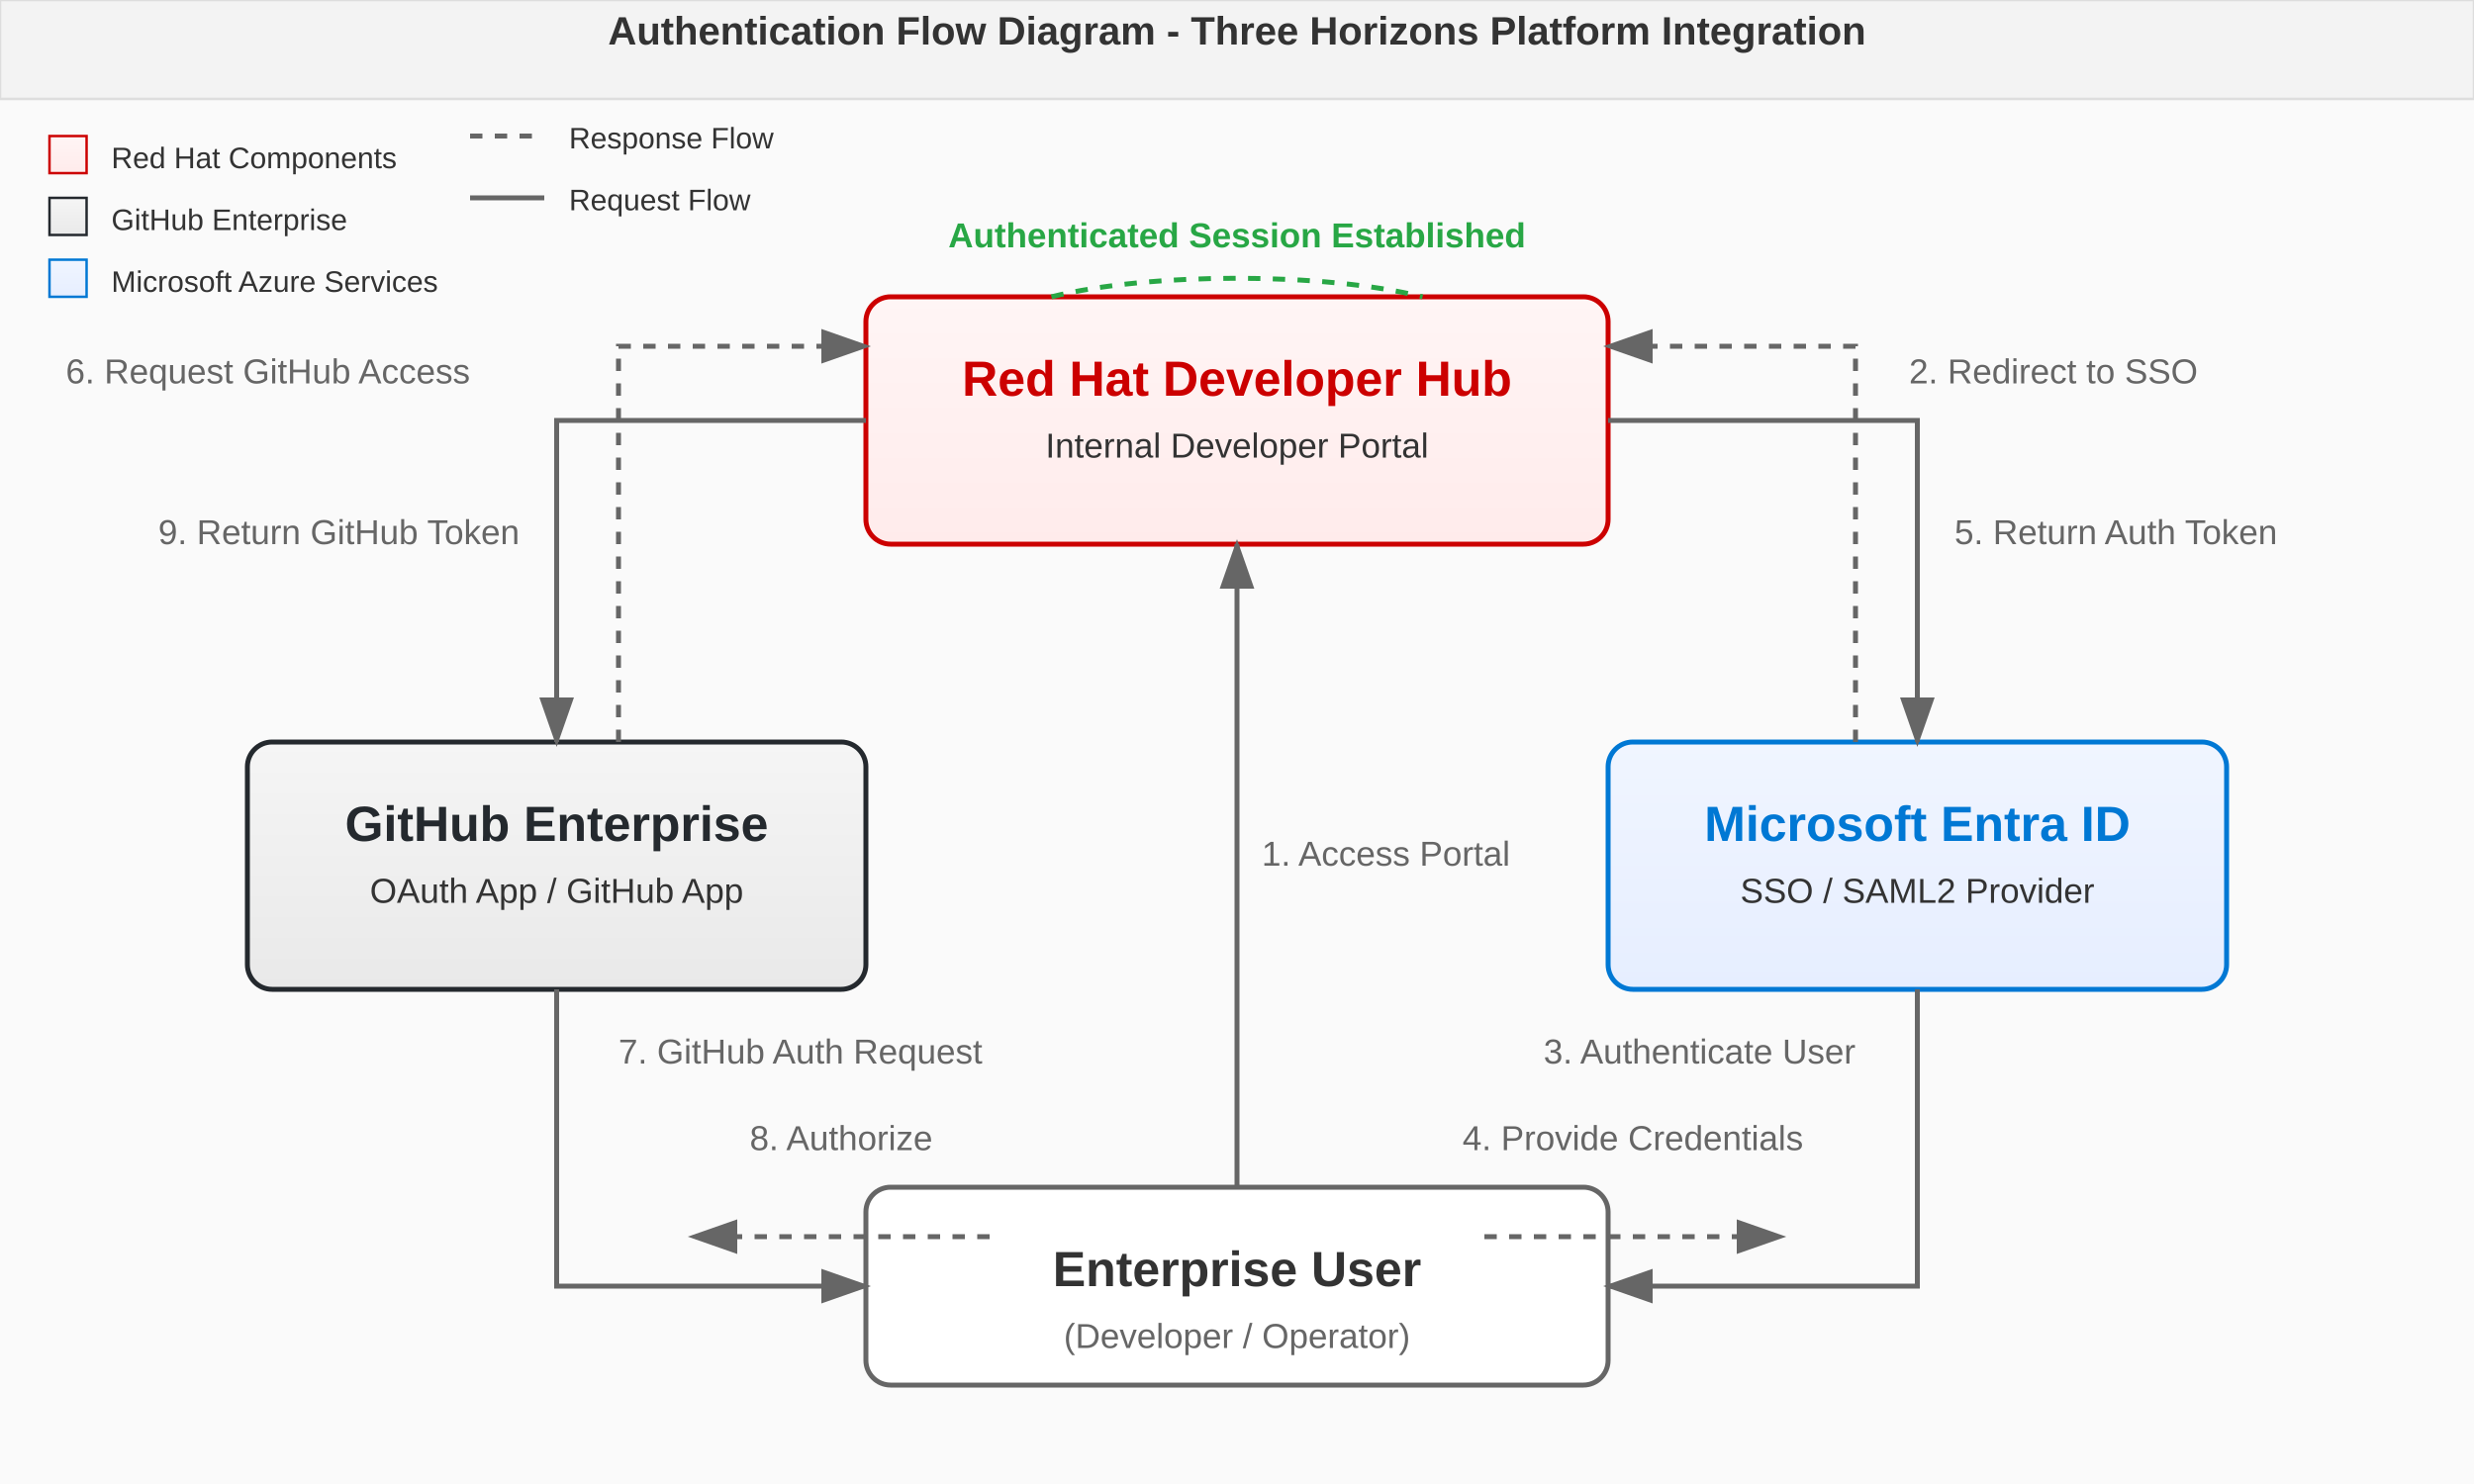
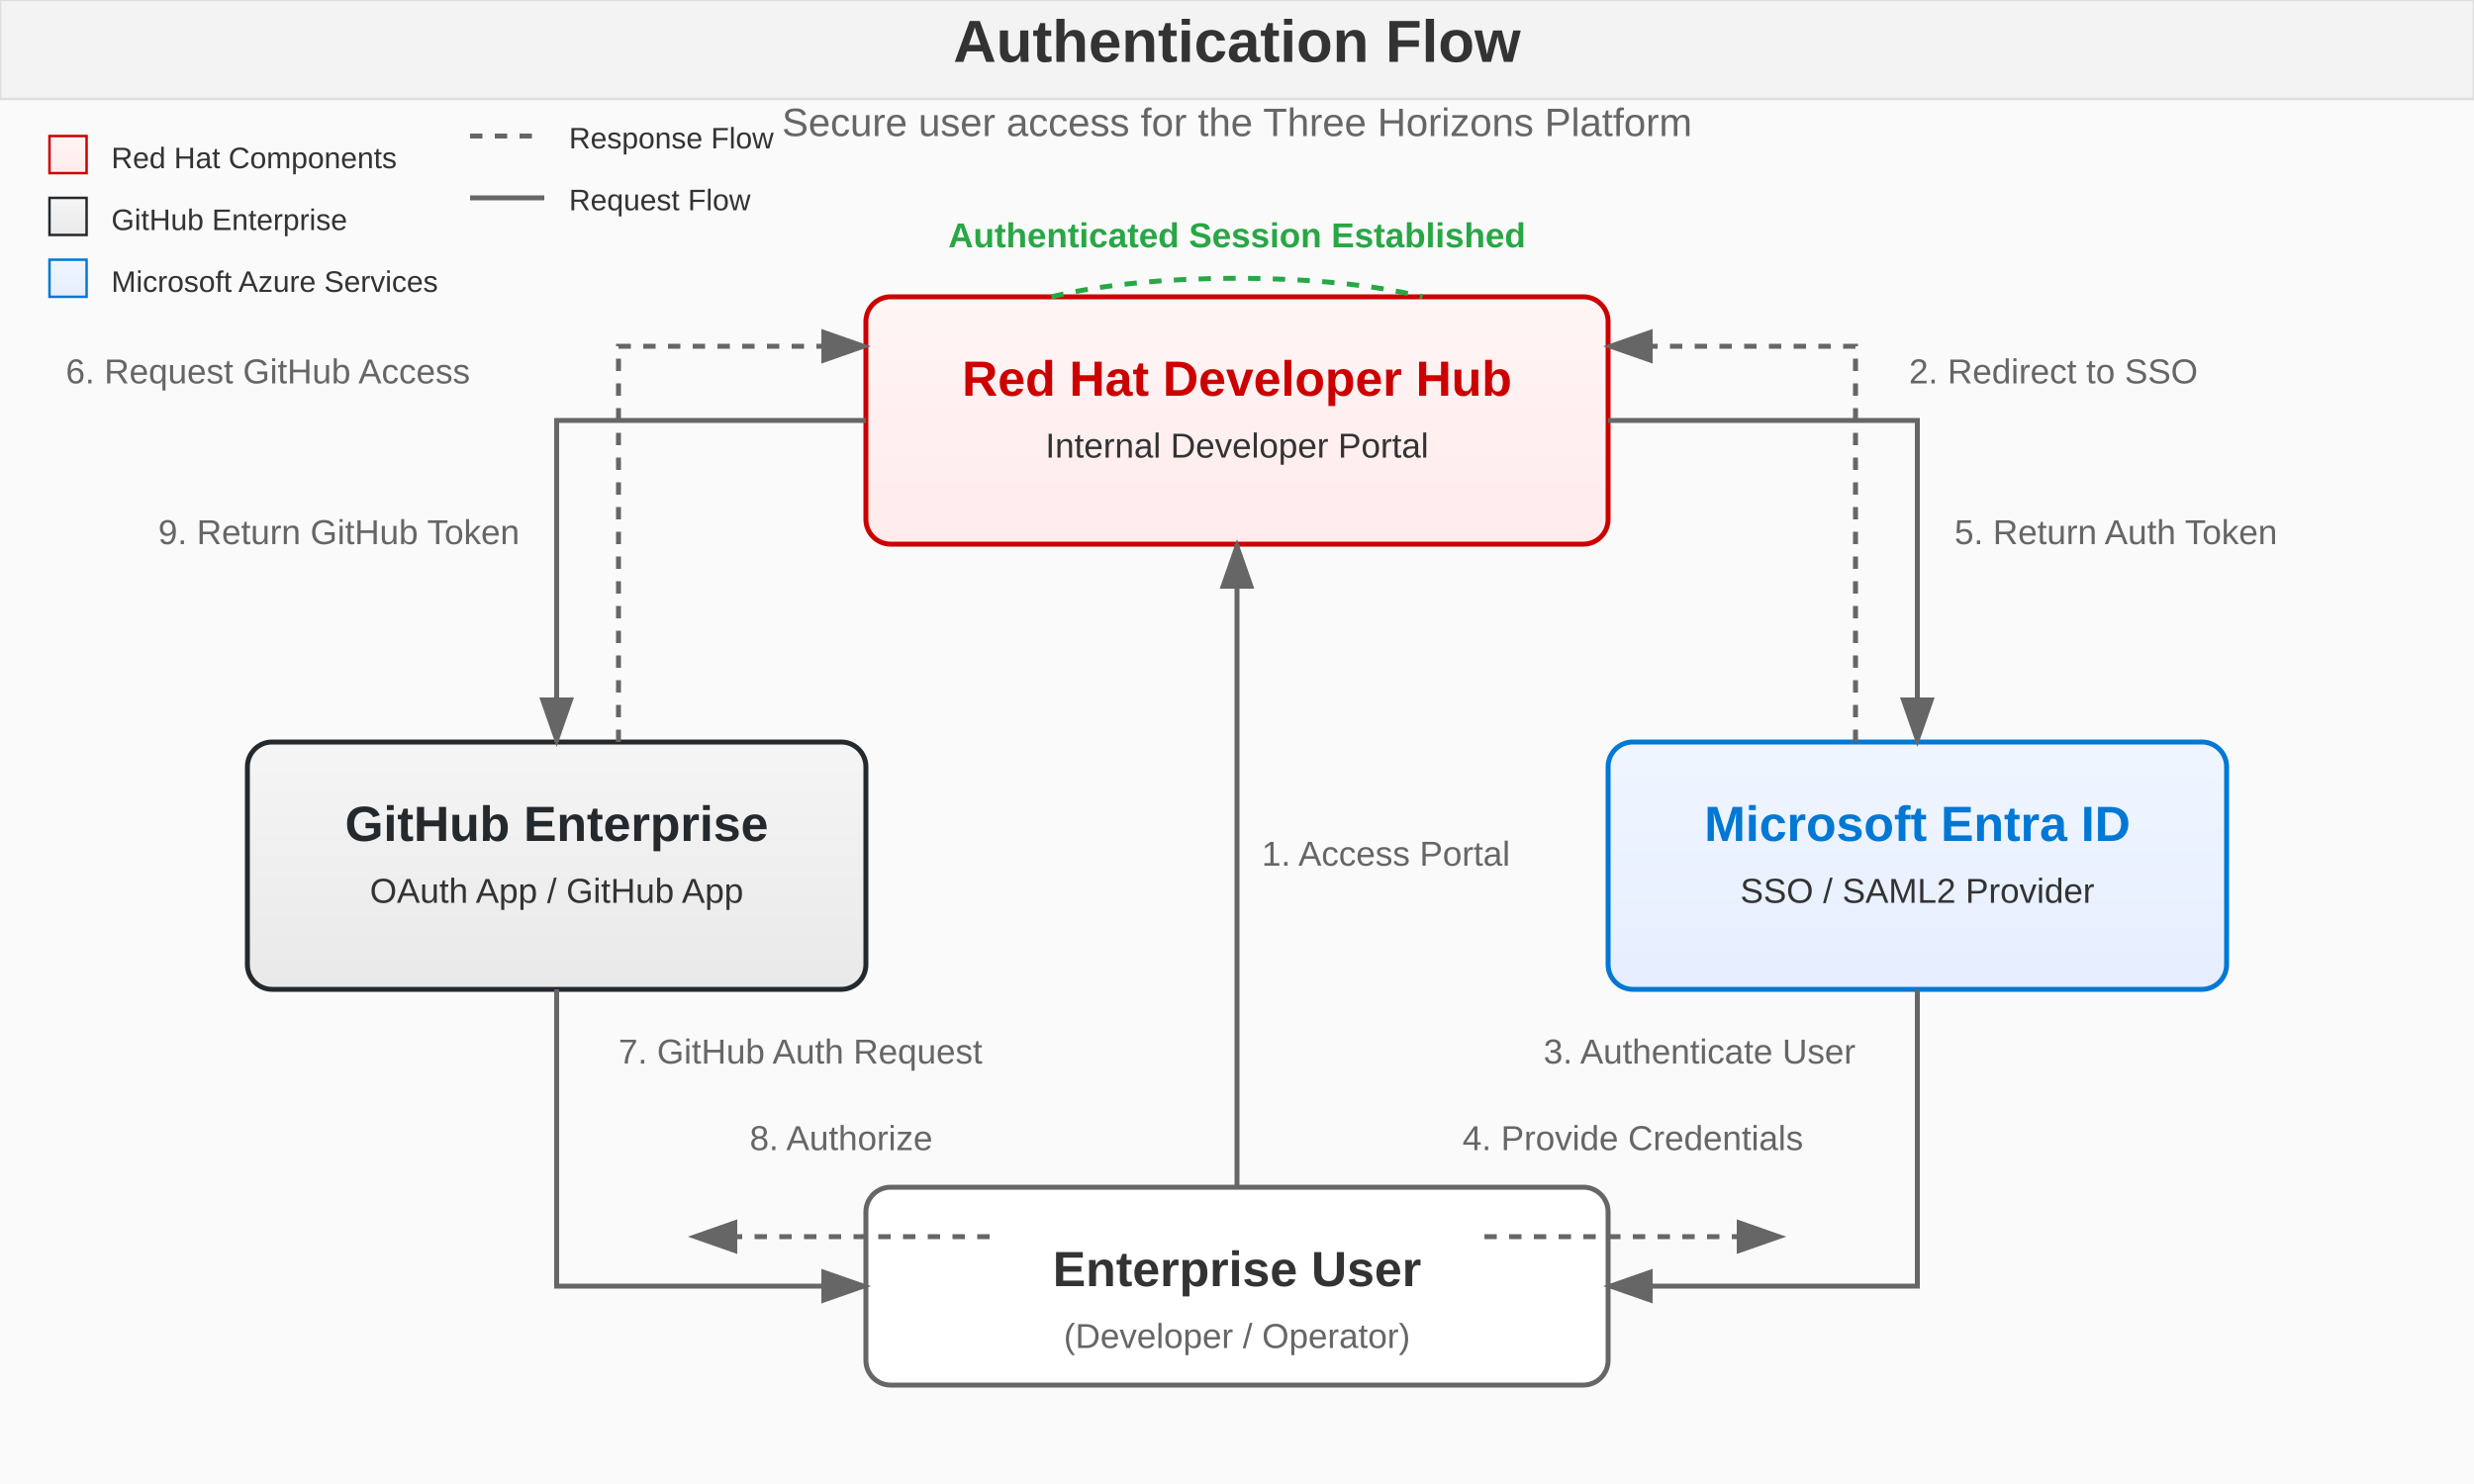
<svg xmlns="http://www.w3.org/2000/svg" viewBox="0 0 1000 600">
  <defs>
    <marker id="arrowhead" markerWidth="10" markerHeight="7" refX="9" refY="3.5" orient="auto">
      <polygon points="0 0, 10 3.5, 0 7" fill="#666666" />
    </marker>
    <linearGradient id="gradient-rhdh" x1="0%" y1="0%" x2="0%" y2="100%">
      <stop offset="0%" style="stop-color:#fff5f5;stop-opacity:1" />
      <stop offset="100%" style="stop-color:#ffebeb;stop-opacity:1" />
    </linearGradient>
    <linearGradient id="gradient-github" x1="0%" y1="0%" x2="0%" y2="100%">
      <stop offset="0%" style="stop-color:#f5f5f5;stop-opacity:1" />
      <stop offset="100%" style="stop-color:#e9e9e9;stop-opacity:1" />
    </linearGradient>
    <linearGradient id="gradient-azure" x1="0%" y1="0%" x2="0%" y2="100%">
      <stop offset="0%" style="stop-color:#f0f5ff;stop-opacity:1" />
      <stop offset="100%" style="stop-color:#e6eeff;stop-opacity:1" />
    </linearGradient>
  </defs>
  <rect width="1000" height="600" fill="#fafafa" />
  <rect x="0" y="0" width="1000" height="40" fill="#f3f3f3" stroke="#dddddd" stroke-width="1" />
-   <text x="500" y="18" font-family="Arial, sans-serif" font-size="16" font-weight="bold" text-anchor="middle" fill="#333333">Authentication Flow Diagram - Three Horizons Platform Integration</text>
+   <text x="500" y="25" font-family="Arial, sans-serif" font-size="24" font-weight="bold" text-anchor="middle" fill="#333333">Authentication Flow</text>
+   <text x="500" y="55" font-family="Arial, sans-serif" font-size="16" text-anchor="middle" fill="#666666">Secure user access for the Three Horizons Platform</text>
  <rect x="350" y="120" width="300" height="100" rx="10" ry="10" fill="url(#gradient-rhdh)" stroke="#cc0000" stroke-width="2" />
  <text x="500" y="160" font-family="Arial, sans-serif" font-size="20" font-weight="bold" text-anchor="middle" fill="#cc0000">Red Hat Developer Hub</text>
  <text x="500" y="185" font-family="Arial, sans-serif" font-size="14" text-anchor="middle" fill="#333">Internal Developer Portal</text>
  <rect x="100" y="300" width="250" height="100" rx="10" ry="10" fill="url(#gradient-github)" stroke="#24292e" stroke-width="2" />
  <text x="225" y="340" font-family="Arial, sans-serif" font-size="20" font-weight="bold" text-anchor="middle" fill="#24292e">GitHub Enterprise</text>
  <text x="225" y="365" font-family="Arial, sans-serif" font-size="14" text-anchor="middle" fill="#333">OAuth App / GitHub App</text>
  <rect x="650" y="300" width="250" height="100" rx="10" ry="10" fill="url(#gradient-azure)" stroke="#0078d4" stroke-width="2" />
  <text x="775" y="340" font-family="Arial, sans-serif" font-size="20" font-weight="bold" text-anchor="middle" fill="#0078d4">Microsoft Entra ID</text>
  <text x="775" y="365" font-family="Arial, sans-serif" font-size="14" text-anchor="middle" fill="#333">SSO / SAML2 Provider</text>
  <rect x="350" y="480" width="300" height="80" rx="10" ry="10" fill="#ffffff" stroke="#666666" stroke-width="2" />
  <text x="500" y="520" font-family="Arial, sans-serif" font-size="20" font-weight="bold" text-anchor="middle" fill="#333">Enterprise User</text>
  <text x="500" y="545" font-family="Arial, sans-serif" font-size="14" text-anchor="middle" fill="#666">(Developer / Operator)</text>
  <path d="M 500 480 L 500 220" stroke="#666666" stroke-width="2" fill="none" marker-end="url(#arrowhead)" />
  <text x="510" y="350" font-family="Arial, sans-serif" font-size="14" text-anchor="start" fill="#666">1. Access Portal</text>
  <path d="M 650 170 L 775 170 L 775 300" stroke="#666666" stroke-width="2" fill="none" marker-end="url(#arrowhead)" />
  <text x="830" y="155" font-family="Arial, sans-serif" font-size="14" text-anchor="middle" fill="#666">2. Redirect to SSO</text>
  <path d="M 775 400 L 775 520 L 650 520" stroke="#666666" stroke-width="2" fill="none" marker-end="url(#arrowhead)" />
  <text x="750" y="430" font-family="Arial, sans-serif" font-size="14" text-anchor="end" fill="#666">3. Authenticate User</text>
  <path d="M 600 500 L 720 500" stroke="#666666" stroke-width="2" fill="none" stroke-dasharray="5,5" marker-end="url(#arrowhead)" />
  <text x="660" y="465" font-family="Arial, sans-serif" font-size="14" text-anchor="middle" fill="#666">4. Provide Credentials</text>
  <path d="M 750 300 L 750 140 L 650 140" stroke="#666666" stroke-width="2" fill="none" stroke-dasharray="5,5" marker-end="url(#arrowhead)" />
  <text x="790" y="220" font-family="Arial, sans-serif" font-size="14" text-anchor="start" fill="#666">5. Return Auth Token</text>
  <path d="M 350 170 L 225 170 L 225 300" stroke="#666666" stroke-width="2" fill="none" marker-end="url(#arrowhead)" />
  <text x="190" y="155" font-family="Arial, sans-serif" font-size="14" text-anchor="end" fill="#666">6. Request GitHub Access</text>
  <path d="M 225 400 L 225 520 L 350 520" stroke="#666666" stroke-width="2" fill="none" marker-end="url(#arrowhead)" />
  <text x="250" y="430" font-family="Arial, sans-serif" font-size="14" text-anchor="start" fill="#666">7. GitHub Auth Request</text>
  <path d="M 400 500 L 280 500" stroke="#666666" stroke-width="2" fill="none" stroke-dasharray="5,5" marker-end="url(#arrowhead)" />
  <text x="340" y="465" font-family="Arial, sans-serif" font-size="14" text-anchor="middle" fill="#666">8. Authorize</text>
  <path d="M 250 300 L 250 140 L 350 140" stroke="#666666" stroke-width="2" fill="none" stroke-dasharray="5,5" marker-end="url(#arrowhead)" />
  <text x="210" y="220" font-family="Arial, sans-serif" font-size="14" text-anchor="end" fill="#666">9. Return GitHub Token</text>
  <text x="500" y="100" font-family="Arial, sans-serif" font-size="14" font-weight="bold" text-anchor="middle" fill="#28a745">Authenticated Session Established</text>
  <path d="M 425 120 C 465 110, 535 110, 575 120" stroke="#28a745" stroke-width="2" fill="none" stroke-dasharray="5,5" />
  <g transform="translate(10,45)">
    <rect x="10" y="10" width="15" height="15" fill="url(#gradient-rhdh)" stroke="#cc0000" stroke-width="1" />
    <text x="35" y="23" font-family="Arial, sans-serif" font-size="12" text-anchor="start" fill="#333">Red Hat Components</text>
    <rect x="10" y="35" width="15" height="15" fill="url(#gradient-github)" stroke="#24292e" stroke-width="1" />
    <text x="35" y="48" font-family="Arial, sans-serif" font-size="12" text-anchor="start" fill="#333">GitHub Enterprise</text>
    <rect x="10" y="60" width="15" height="15" fill="url(#gradient-azure)" stroke="#0078d4" stroke-width="1" />
    <text x="35" y="73" font-family="Arial, sans-serif" font-size="12" text-anchor="start" fill="#333">Microsoft Azure Services</text>
  </g>
  <g transform="translate(180,45)">
    <line x1="10" y1="10" x2="40" y2="10" stroke="#666666" stroke-width="2" stroke-dasharray="5,5" />
    <text x="50" y="15" font-family="Arial, sans-serif" font-size="12" text-anchor="start" fill="#333">Response Flow</text>
    <line x1="10" y1="35" x2="40" y2="35" stroke="#666666" stroke-width="2" />
    <text x="50" y="40" font-family="Arial, sans-serif" font-size="12" text-anchor="start" fill="#333">Request Flow</text>
  </g>
</svg>
